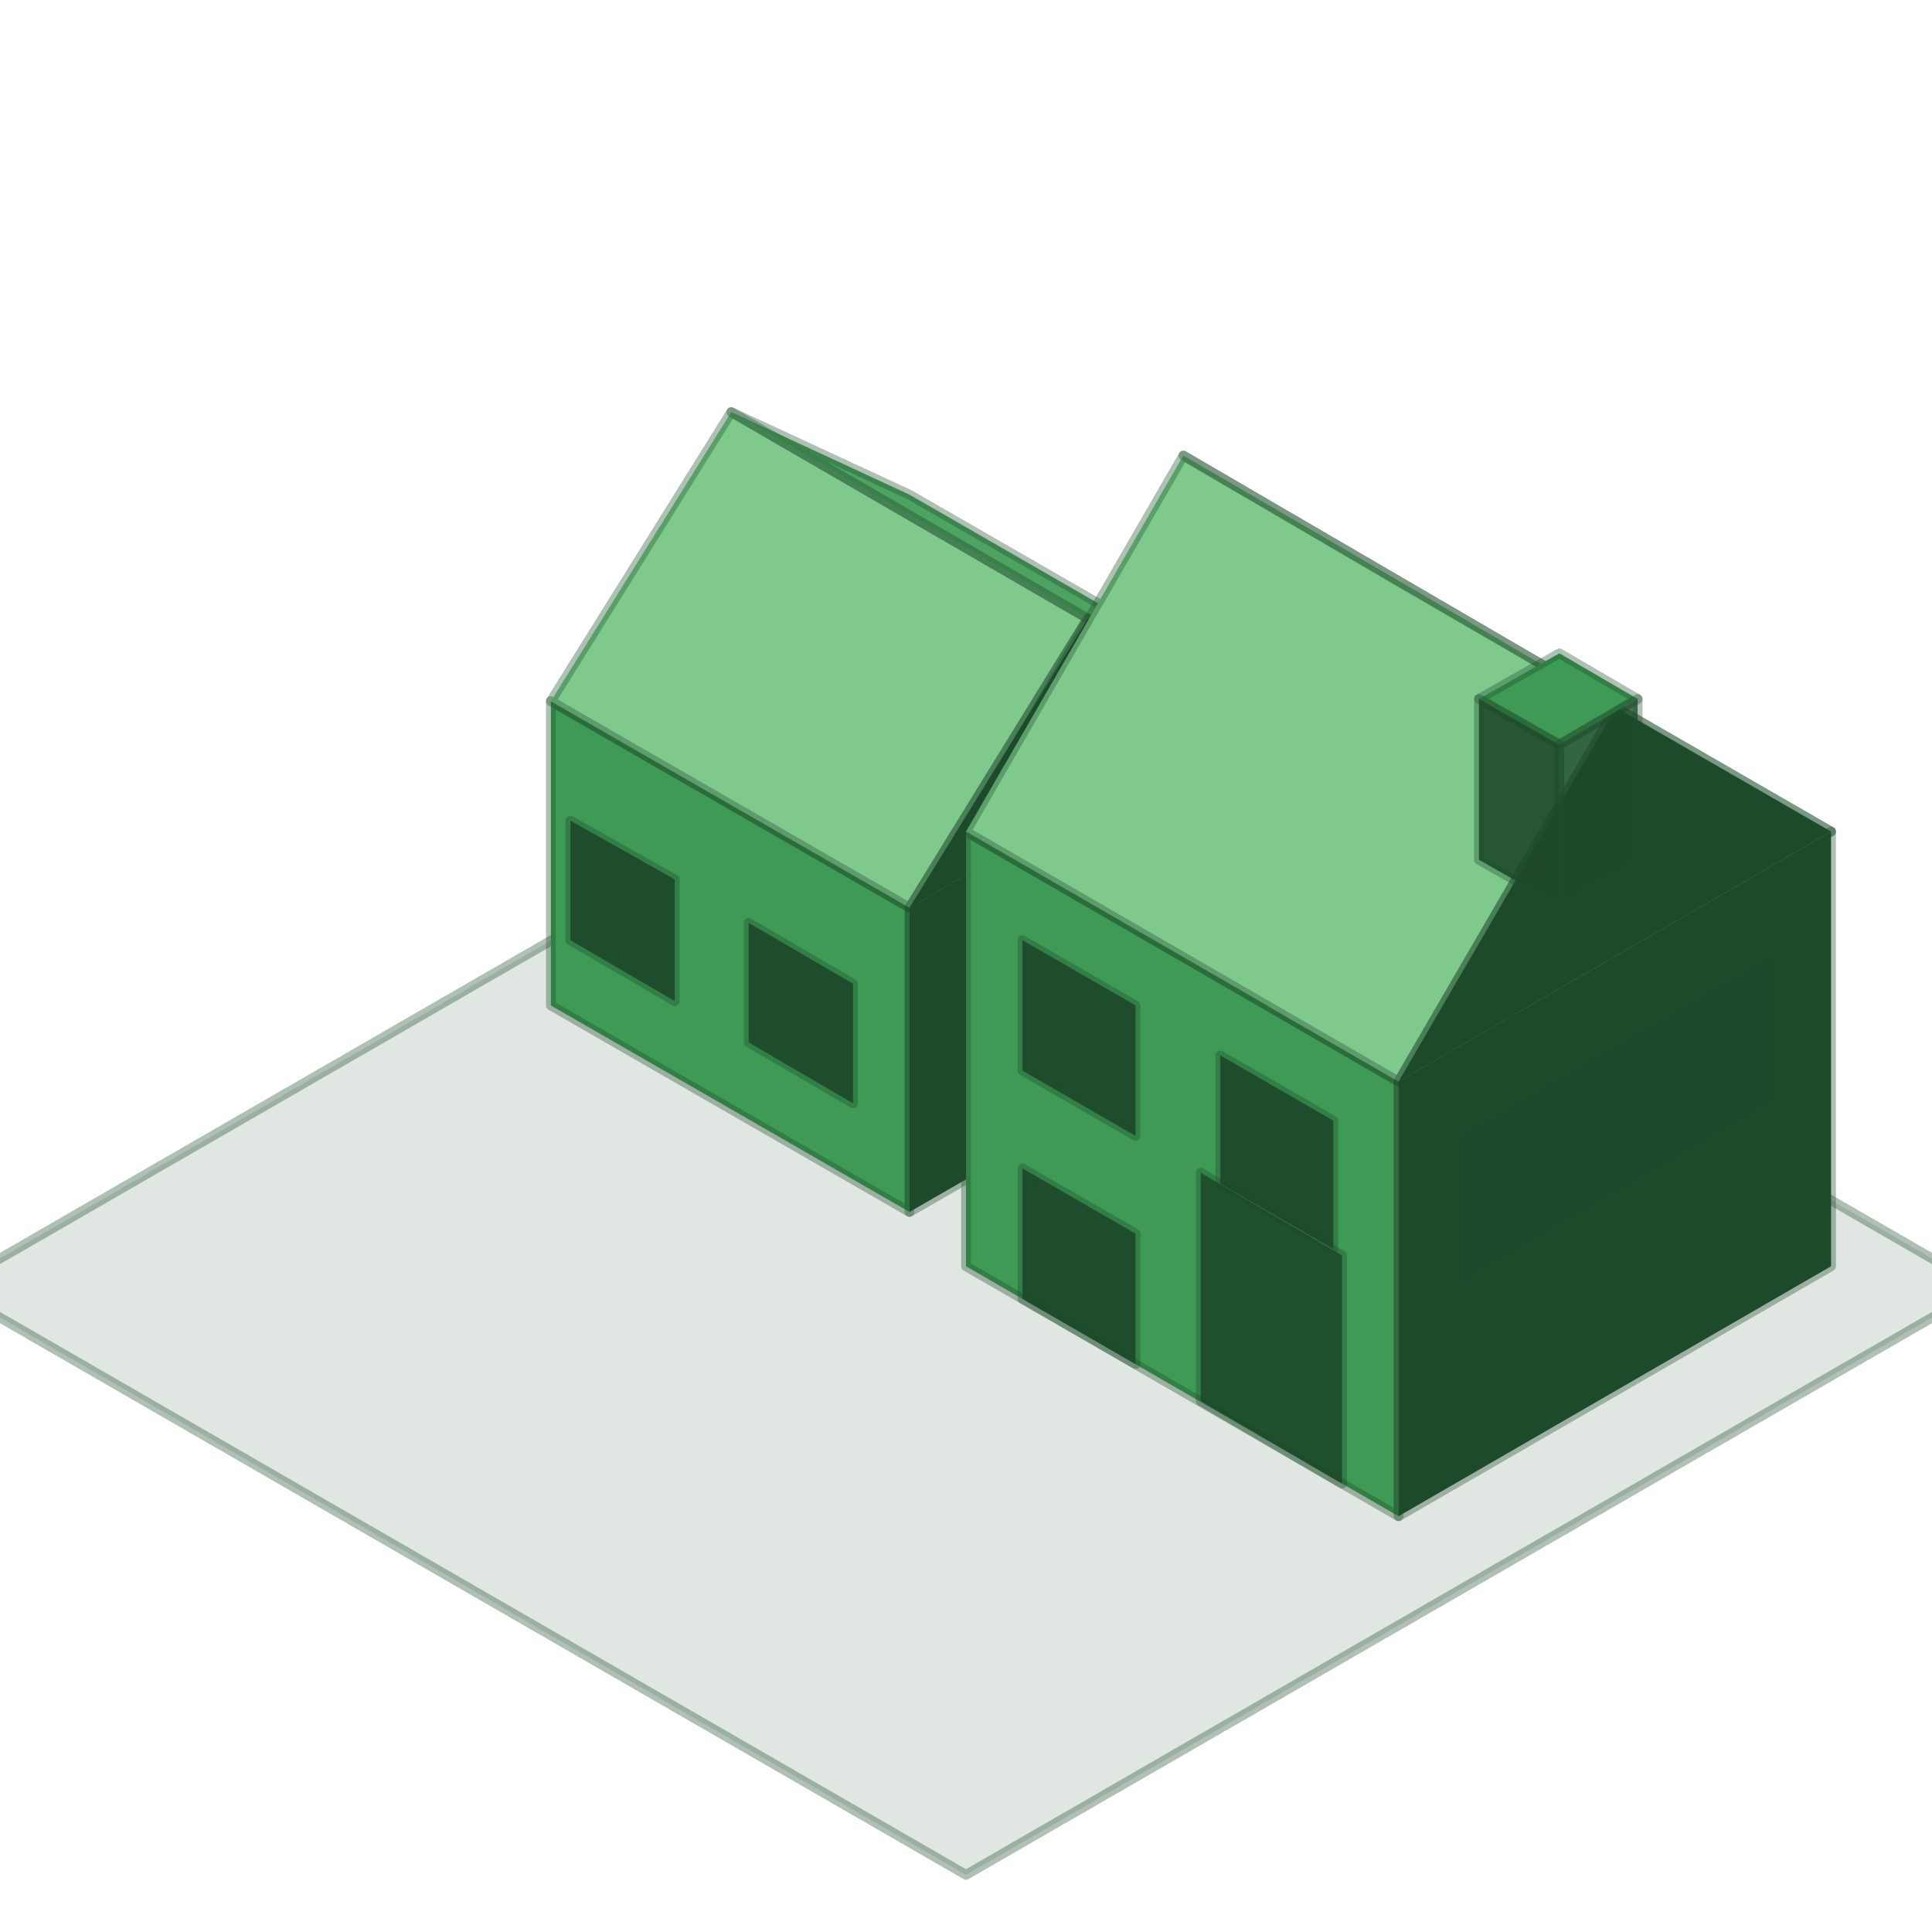
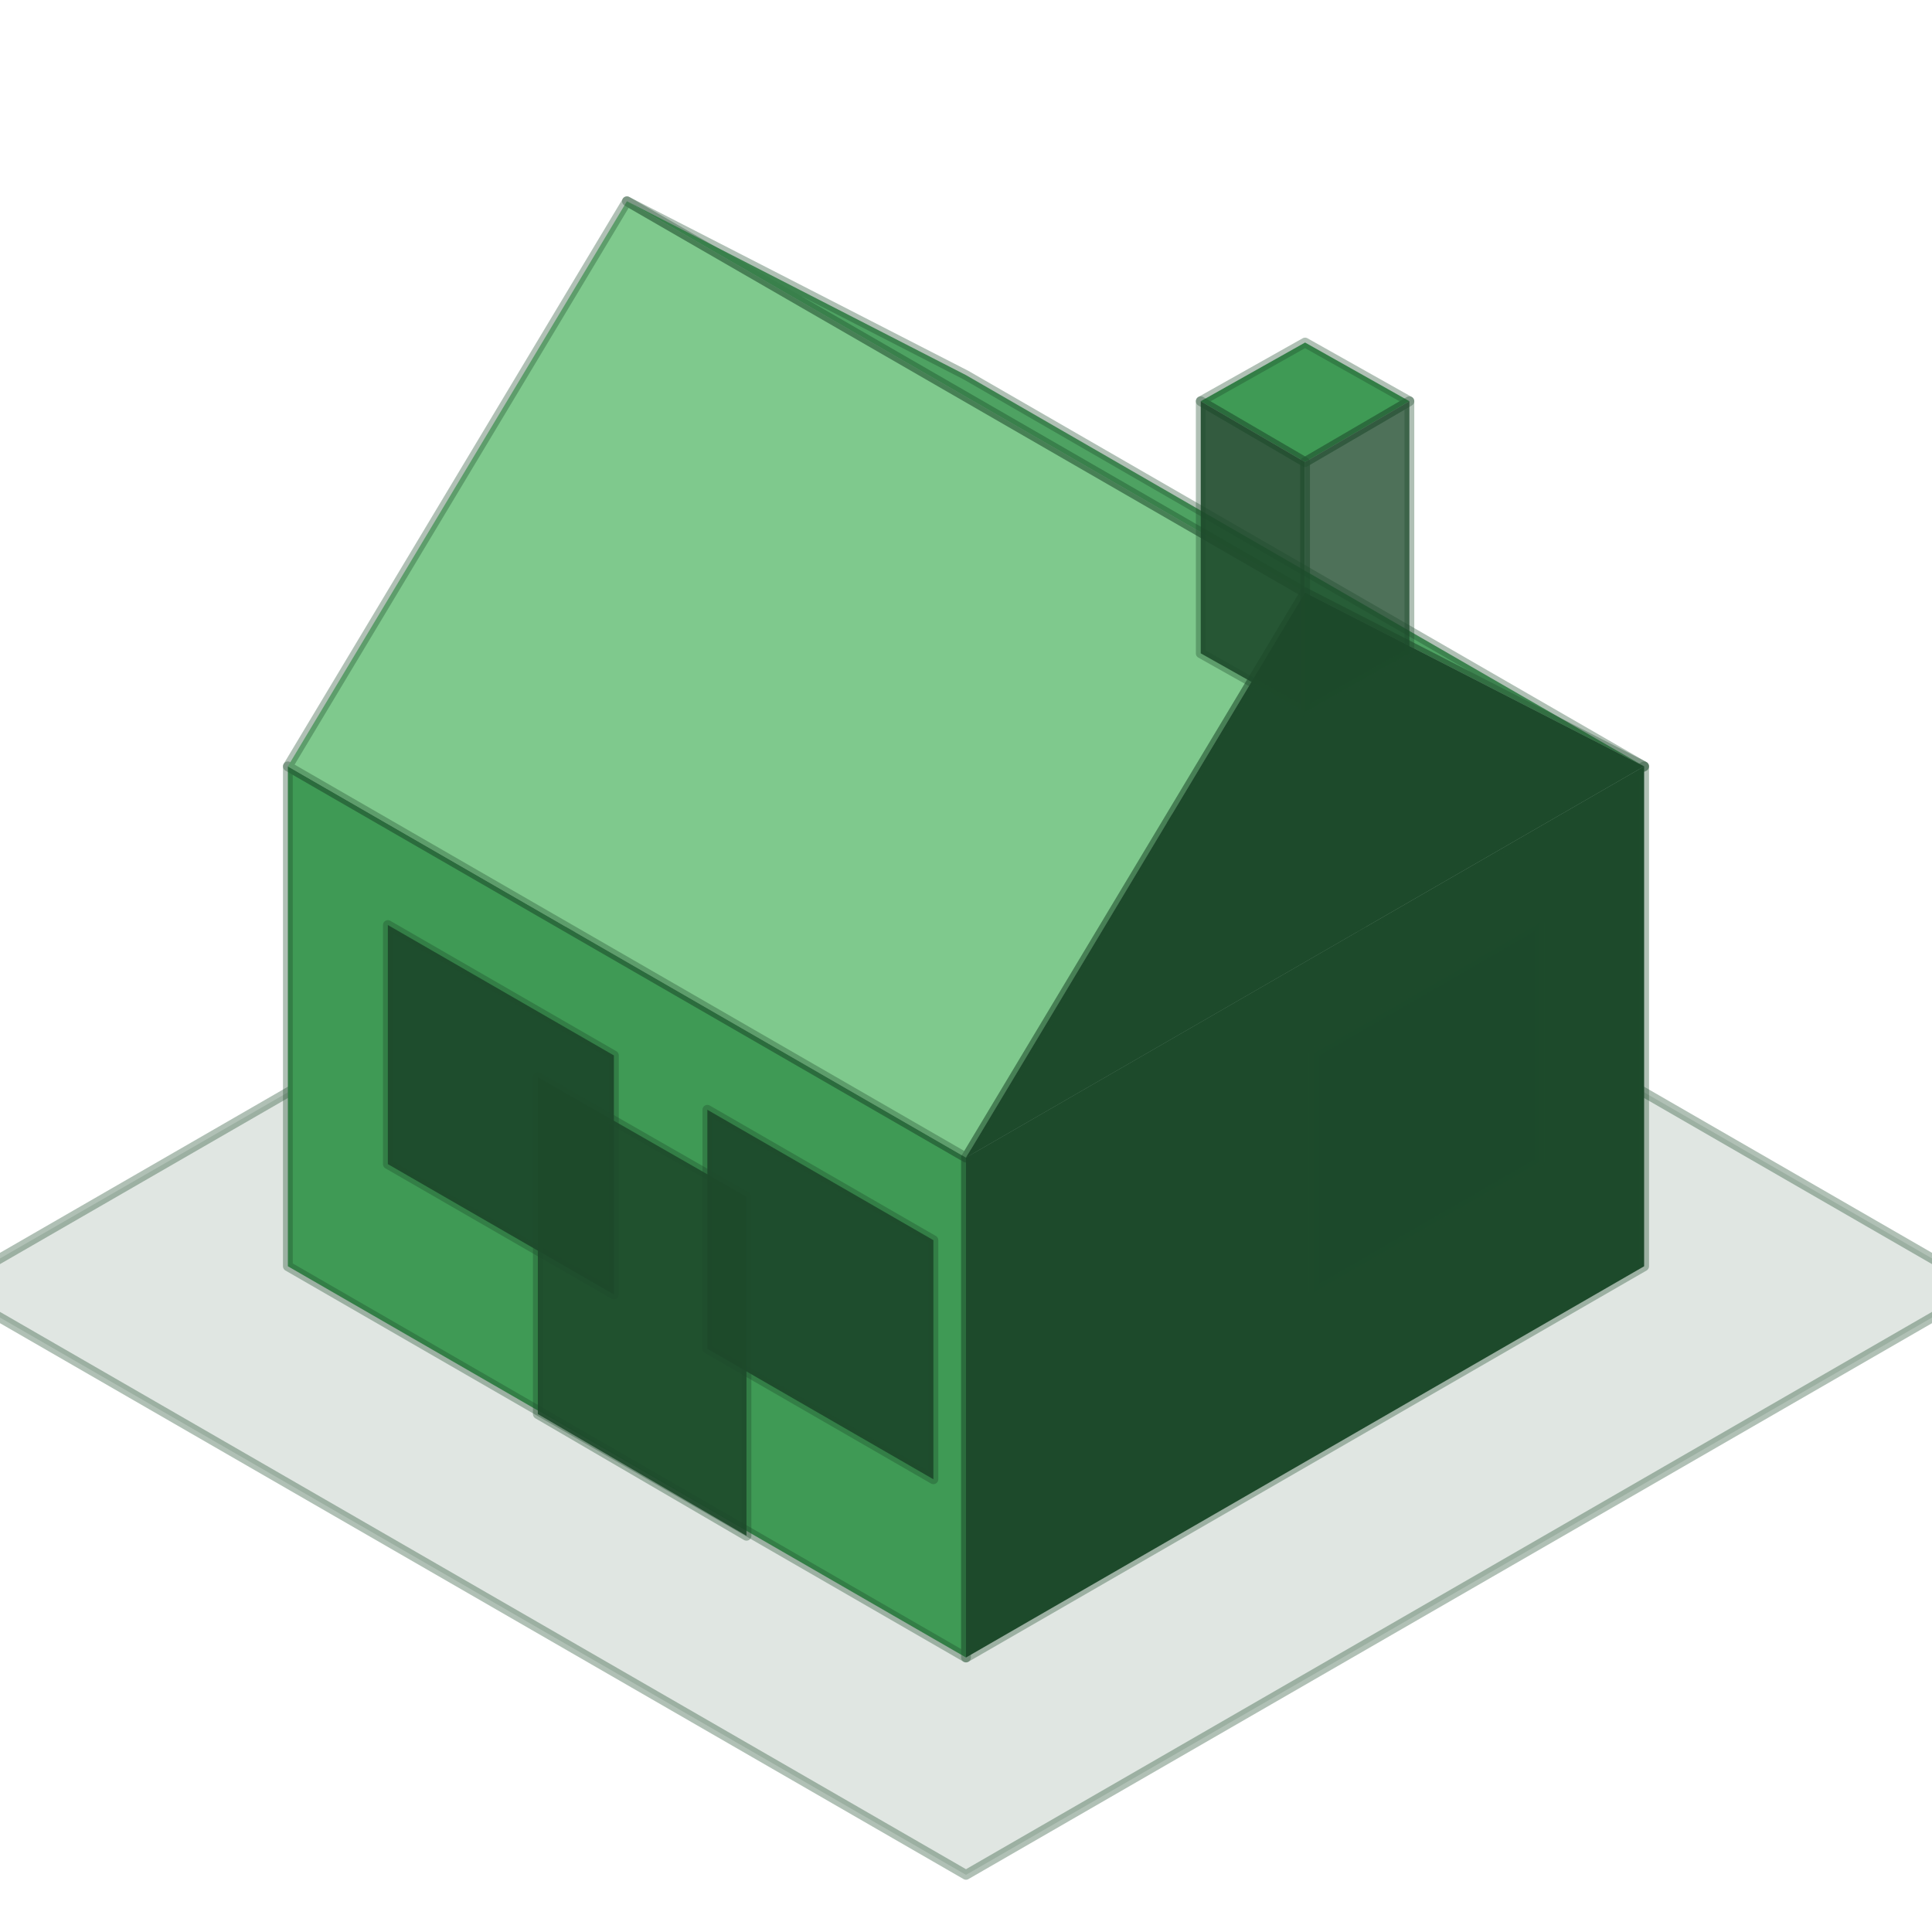
<svg xmlns="http://www.w3.org/2000/svg" viewBox="0 0 48 48" width="48" height="48" role="img" aria-label="Residential">
  <g transform="translate(24 32) scale(5.4)" stroke="#1d4a2b" stroke-opacity="0.35" stroke-width="0.045" stroke-linejoin="round">
    <path d="M0.00 -2.70L4.68 0.00L0.00 2.70L-4.68 0.00Z" fill="#1d4a2b" fill-opacity="0.14" />
-     <path d="M-1.91 -1.30L-0.26 -0.35L-0.26 -1.75L-1.91 -2.70Z" fill="#3f9a55" fill-opacity="1" />
-     <path d="M-0.26 -0.35L1.39 -1.30L1.39 -2.70L-0.26 -1.75Z" fill="#1d4a2b" fill-opacity="1" />
-     <path d="M-1.91 -2.70L-0.26 -1.75L0.56 -3.08L-1.08 -4.03Z" fill="#7fc98d" fill-opacity="1" />
-     <path d="M-0.26 -3.65L1.39 -2.70L0.56 -3.08L-1.08 -4.03Z" fill="#3f9a55" fill-opacity="0.92" />
-     <path d="M-0.26 -1.75L1.39 -2.70L0.56 -3.08Z" fill="#1d4a2b" fill-opacity="1" />
-     <path d="M-1.82 -1.60L-1.34 -1.32L-1.34 -1.88L-1.82 -2.15Z" fill="#1d4a2b" fill-opacity="0.95" />
-     <path d="M-1.00 -1.13L-0.52 -0.85L-0.52 -1.40L-1.00 -1.68Z" fill="#1d4a2b" fill-opacity="0.95" />
-     <path d="M0.00 -0.10L1.99 1.05L1.99 -0.95L0.00 -2.10Z" fill="#3f9a55" fill-opacity="1" />
-     <path d="M1.99 1.05L3.98 -0.10L3.98 -2.10L1.99 -0.95Z" fill="#1d4a2b" fill-opacity="1" />
-     <path d="M0.00 -2.10L1.99 -0.95L2.99 -2.67L1.00 -3.83Z" fill="#7fc98d" fill-opacity="1" />
-     <path d="M1.99 -3.25L3.98 -2.10L2.99 -2.67L1.00 -3.83Z" fill="#3f9a55" fill-opacity="0.92" />
-     <path d="M1.99 -0.95L3.98 -2.10L2.99 -2.67Z" fill="#1d4a2b" fill-opacity="1" />
-     <path d="M0.26 -1.00L0.78 -0.70L0.78 -1.30L0.26 -1.60Z" fill="#1d4a2b" fill-opacity="0.95" />
-     <path d="M1.17 -0.48L1.69 -0.18L1.69 -0.77L1.17 -1.07Z" fill="#1d4a2b" fill-opacity="0.95" />
-     <path d="M0.26 0.05L0.78 0.35L0.78 -0.25L0.26 -0.55Z" fill="#1d4a2b" fill-opacity="0.95" />
-     <path d="M1.08 0.52L1.73 0.90L1.73 -0.15L1.08 -0.53Z" fill="#1d4a2b" fill-opacity="0.9" />
-     <path d="M2.25 0.00L3.72 -0.85L3.72 -1.55L2.25 -0.70Z" fill="#1d4a2b" fill-opacity="0.95" />
-     <path d="M2.73 -2.92L3.09 -2.71L2.73 -2.50L2.36 -2.71Z" fill="#3f9a55" fill-opacity="1" />
-     <path d="M2.36 -1.97L2.73 -1.76L2.73 -2.50L2.36 -2.71Z" fill="#1d4a2b" fill-opacity="0.9" />
-     <path d="M2.73 -1.76L3.09 -1.97L3.09 -2.71L2.73 -2.50Z" fill="#1d4a2b" fill-opacity="0.78" />
+     <path d="M-3.12 -0.10L0.00 1.70L0.00 -0.60L-3.12 -2.40Z" fill="#3f9a55" fill-opacity="1" />
+     <path d="M0.00 1.70L3.12 -0.10L3.12 -2.40L0.00 -0.60Z" fill="#1d4a2b" fill-opacity="1" />
+     <path d="M-3.12 -2.40L0.00 -0.60L1.56 -3.20L-1.56 -5.00Z" fill="#7fc98d" fill-opacity="1" />
+     <path d="M0.00 -4.20L3.12 -2.40L1.56 -3.20L-1.56 -5.00Z" fill="#3f9a55" fill-opacity="0.92" />
+     <path d="M0.00 -0.60L3.12 -2.40L1.56 -3.20Z" fill="#1d4a2b" fill-opacity="1" />
+     <path d="M-2.66 -0.57L-1.62 0.03L-1.62 -1.07L-2.66 -1.67Z" fill="#1d4a2b" fill-opacity="0.95" />
+     <path d="M-1.19 0.28L-0.15 0.88L-0.15 -0.22L-1.19 -0.82Z" fill="#1d4a2b" fill-opacity="0.95" />
+     <path d="M-1.97 0.58L-1.01 1.14L-1.01 -0.42L-1.97 -0.97Z" fill="#1d4a2b" fill-opacity="0.9" />
+     <path d="M1.60 0.02L2.64 -0.58L2.64 -1.68L1.60 -1.08Z" fill="#1d4a2b" fill-opacity="0.95" />
+     <path d="M1.56 -4.35L2.04 -4.08L1.56 -3.80L1.08 -4.08Z" fill="#3f9a55" fill-opacity="1" />
+     <path d="M1.08 -2.92L1.56 -2.65L1.56 -3.80L1.08 -4.08Z" fill="#1d4a2b" fill-opacity="0.9" />
+     <path d="M1.56 -2.65L2.04 -2.92L2.04 -4.08L1.56 -3.80Z" fill="#1d4a2b" fill-opacity="0.78" />
  </g>
</svg>
